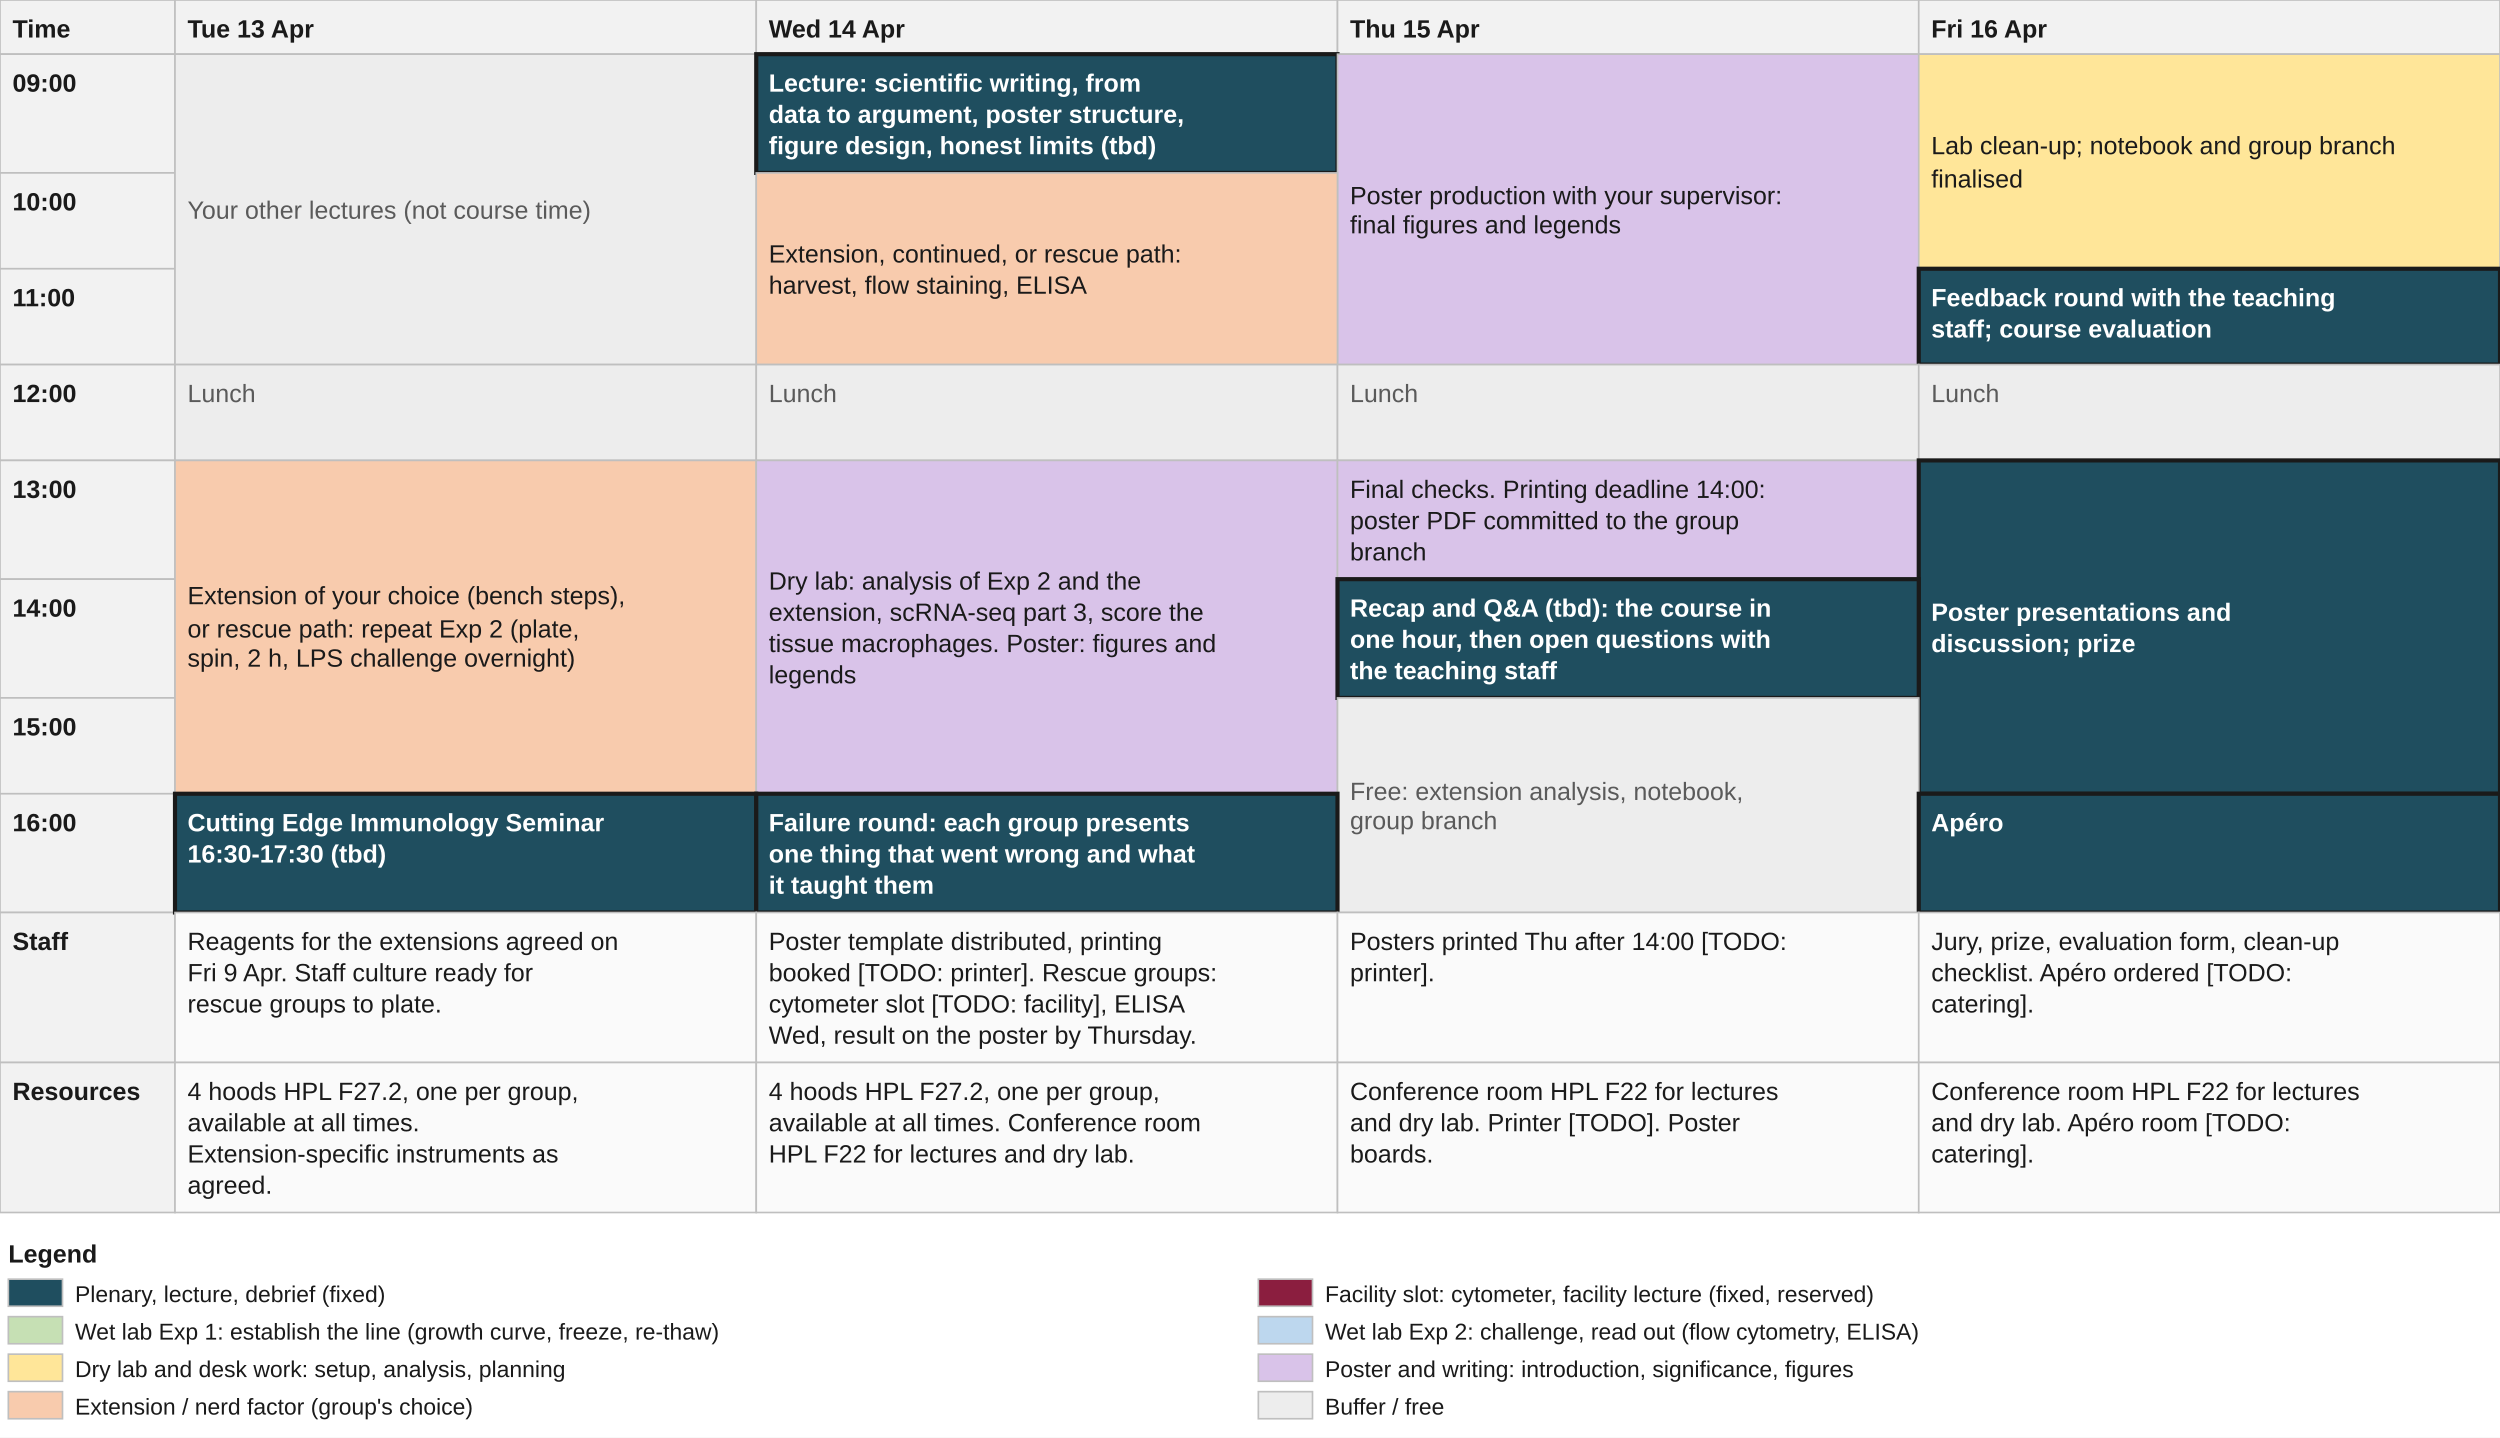
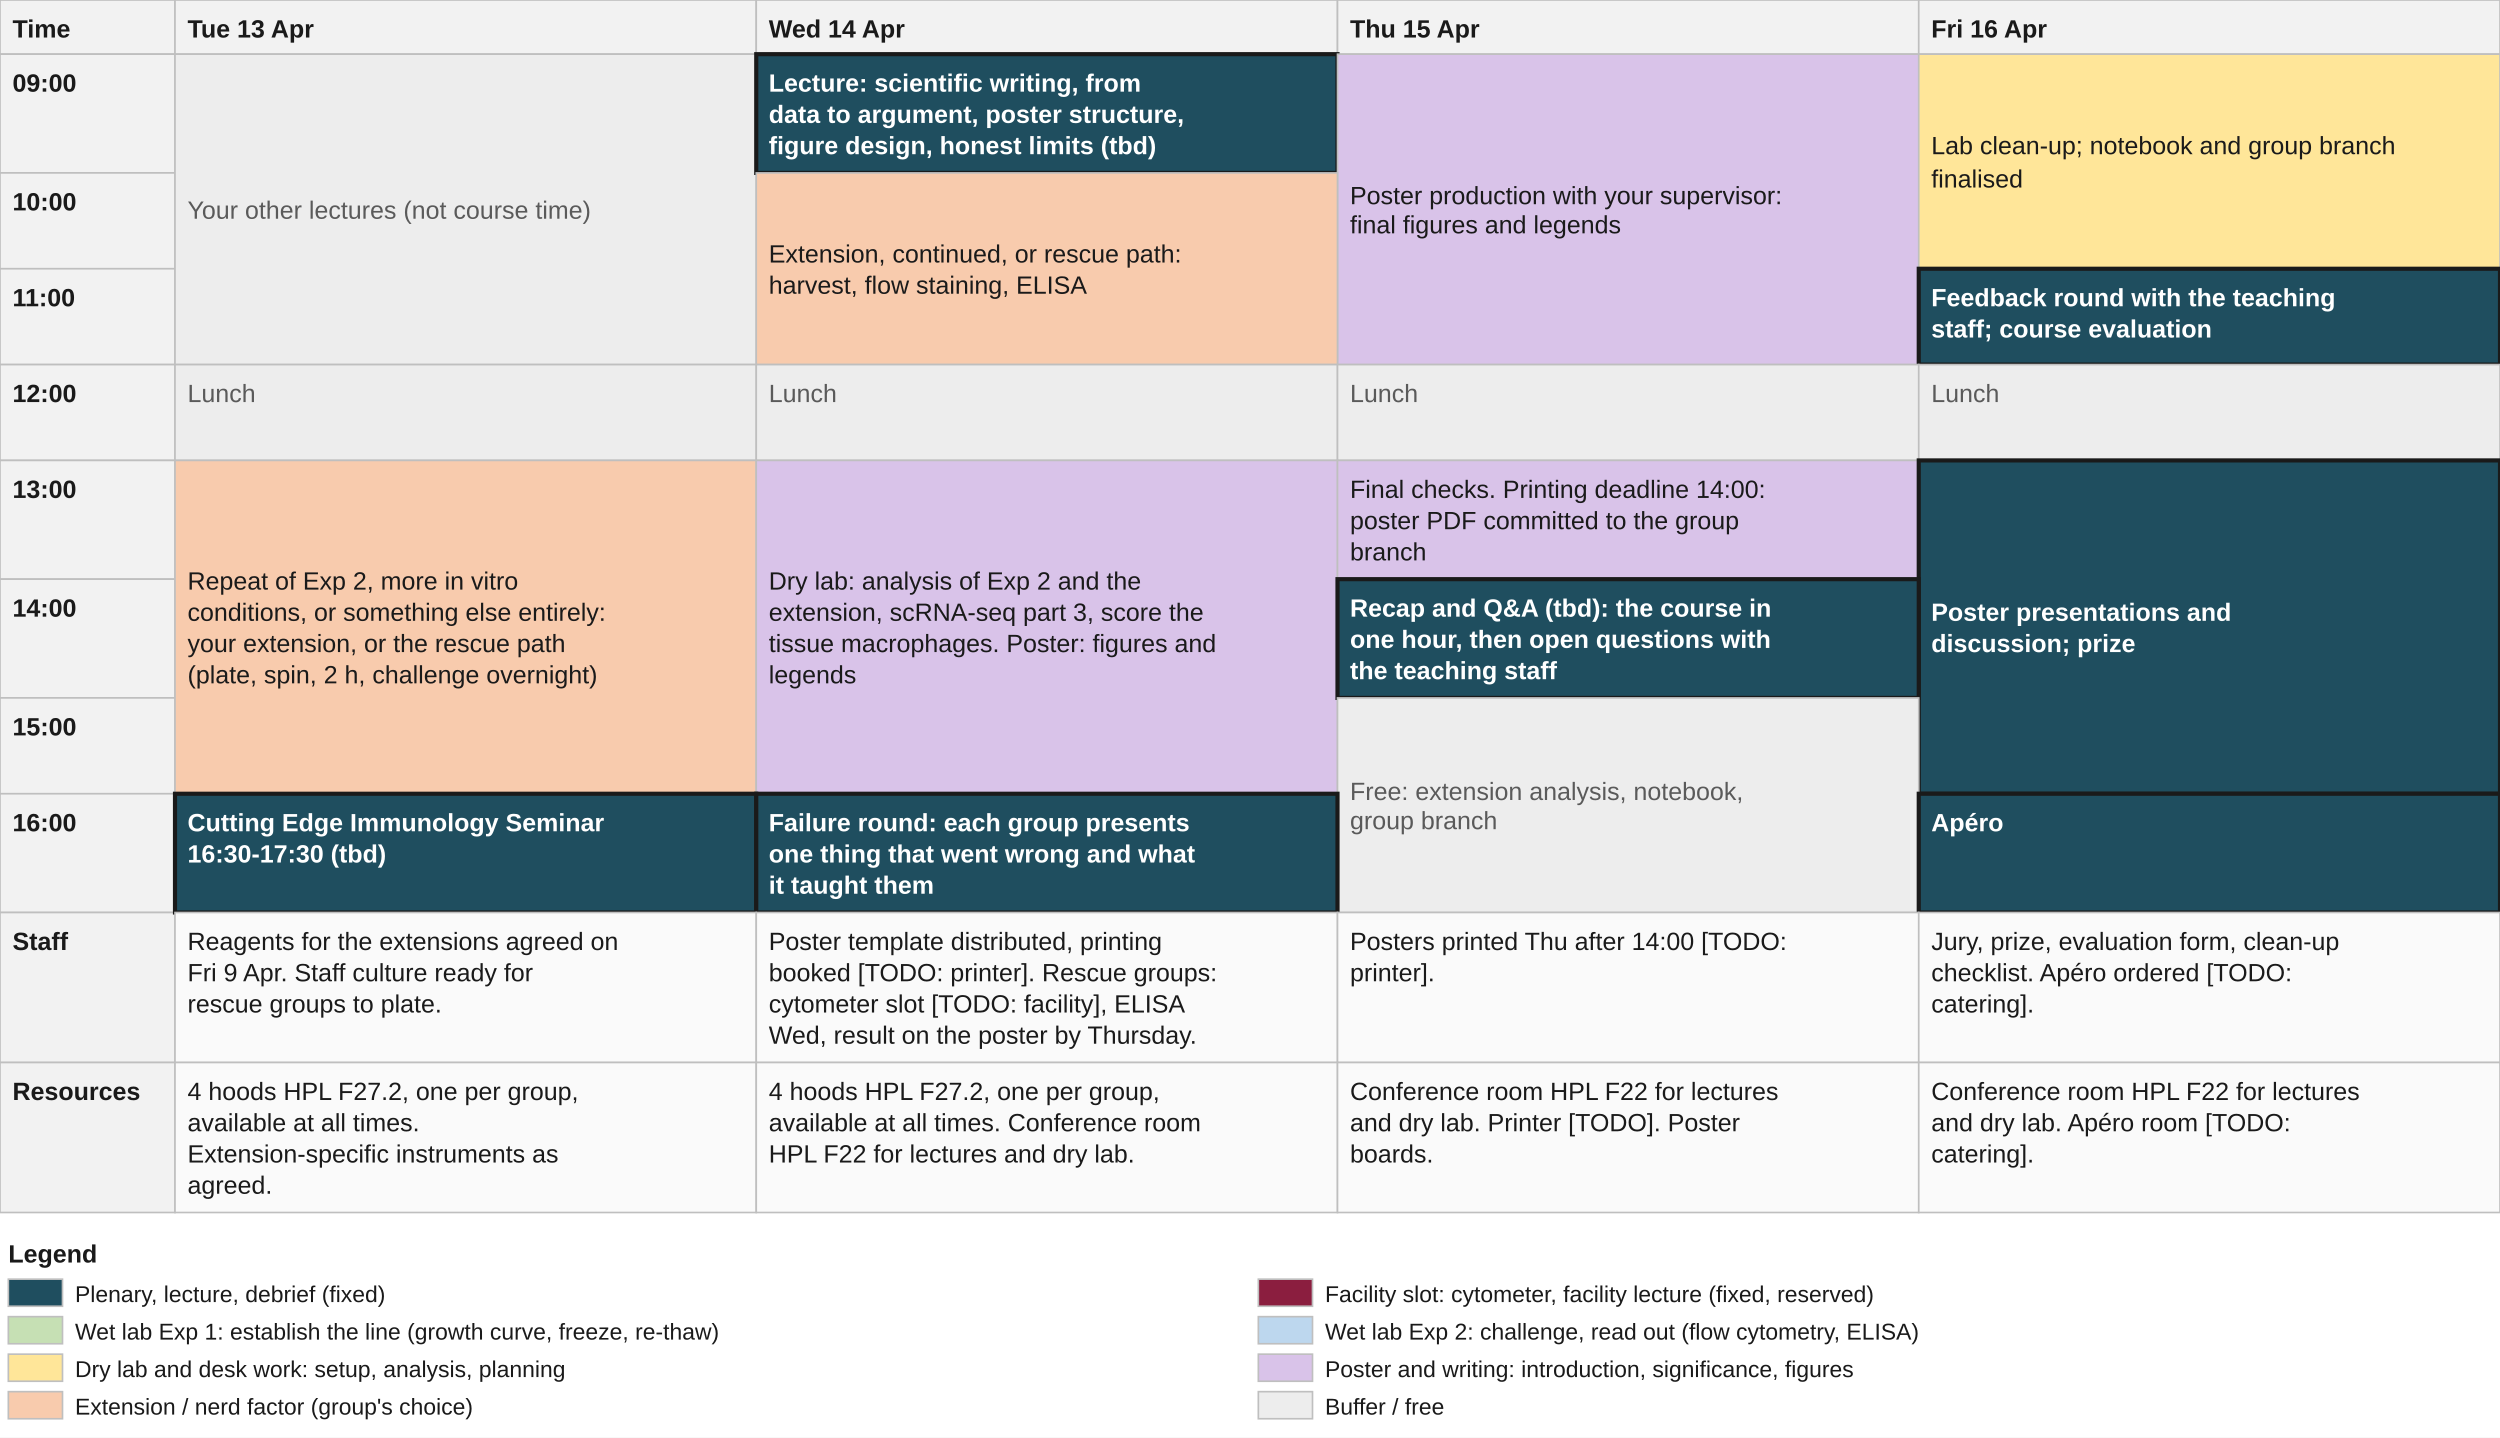
<svg xmlns="http://www.w3.org/2000/svg" viewBox="0 0 1200 690" width="1200" height="690" font-family="Arial, Helvetica, sans-serif">
  <rect x="0" y="0" width="1200" height="690" fill="#ffffff" />
  <rect x="0" y="0" width="84" height="26" fill="#F2F2F2" stroke="#BFBFBF" stroke-width="0.8" />
  <text x="6" y="18" font-size="12" fill="#1A1A1A" font-weight="bold">Time</text>
  <rect x="84.0" y="0" width="279.0" height="26" fill="#F2F2F2" stroke="#BFBFBF" stroke-width="0.8" />
  <text x="90" y="18" font-size="12" fill="#1A1A1A" font-weight="bold">Tue 13 Apr</text>
  <rect x="363.0" y="0" width="279.0" height="26" fill="#F2F2F2" stroke="#BFBFBF" stroke-width="0.8" />
  <text x="369" y="18" font-size="12" fill="#1A1A1A" font-weight="bold">Wed 14 Apr</text>
  <rect x="642.0" y="0" width="279.0" height="26" fill="#F2F2F2" stroke="#BFBFBF" stroke-width="0.8" />
  <text x="648" y="18" font-size="12" fill="#1A1A1A" font-weight="bold">Thu 15 Apr</text>
  <rect x="921.0" y="0" width="279.0" height="26" fill="#F2F2F2" stroke="#BFBFBF" stroke-width="0.8" />
  <text x="927" y="18" font-size="12" fill="#1A1A1A" font-weight="bold">Fri 16 Apr</text>
  <rect x="0" y="26" width="84" height="57" fill="#F2F2F2" stroke="#BFBFBF" stroke-width="0.8" />
  <text x="6" y="44" font-size="12" fill="#1A1A1A" font-weight="bold">09:00</text>
  <rect x="0" y="83" width="84" height="46" fill="#F2F2F2" stroke="#BFBFBF" stroke-width="0.8" />
  <text x="6" y="101" font-size="12" fill="#1A1A1A" font-weight="bold">10:00</text>
  <rect x="0" y="129" width="84" height="46" fill="#F2F2F2" stroke="#BFBFBF" stroke-width="0.8" />
  <text x="6" y="147" font-size="12" fill="#1A1A1A" font-weight="bold">11:00</text>
  <rect x="0" y="175" width="84" height="46" fill="#F2F2F2" stroke="#BFBFBF" stroke-width="0.8" />
  <text x="6" y="193" font-size="12" fill="#1A1A1A" font-weight="bold">12:00</text>
  <rect x="0" y="221" width="84" height="57" fill="#F2F2F2" stroke="#BFBFBF" stroke-width="0.8" />
  <text x="6" y="239" font-size="12" fill="#1A1A1A" font-weight="bold">13:00</text>
  <rect x="0" y="278" width="84" height="57" fill="#F2F2F2" stroke="#BFBFBF" stroke-width="0.8" />
  <text x="6" y="296" font-size="12" fill="#1A1A1A" font-weight="bold">14:00</text>
  <rect x="0" y="335" width="84" height="46" fill="#F2F2F2" stroke="#BFBFBF" stroke-width="0.8" />
  <text x="6" y="353" font-size="12" fill="#1A1A1A" font-weight="bold">15:00</text>
  <rect x="0" y="381" width="84" height="57" fill="#F2F2F2" stroke="#BFBFBF" stroke-width="0.8" />
  <text x="6" y="399" font-size="12" fill="#1A1A1A" font-weight="bold">16:00</text>
  <rect x="0" y="438" width="84" height="72" fill="#F2F2F2" stroke="#BFBFBF" stroke-width="0.8" />
  <text x="6" y="456" font-size="12" fill="#1A1A1A" font-weight="bold">Staff</text>
  <rect x="0" y="510" width="84" height="72" fill="#F2F2F2" stroke="#BFBFBF" stroke-width="0.8" />
  <text x="6" y="528" font-size="12" fill="#1A1A1A" font-weight="bold">Resources</text>
  <rect x="84.0" y="26" width="279.0" height="149" fill="#EDEDED" stroke="#BFBFBF" stroke-width="0.8" />
  <text x="90" y="105" font-size="12" fill="#5A5A5A">Your other lectures (not course time)</text>
  <rect x="363.0" y="26" width="279.0" height="57" fill="#1F4E5F" stroke="#1A1A1A" stroke-width="2" />
  <text x="369" y="44" font-size="12" fill="#FFFFFF" font-weight="bold">Lecture: scientific writing, from</text>
  <text x="369" y="59" font-size="12" fill="#FFFFFF" font-weight="bold">data to argument, poster structure,</text>
  <text x="369" y="74" font-size="12" fill="#FFFFFF" font-weight="bold">figure design, honest limits (tbd)</text>
  <rect x="642.0" y="26" width="279.0" height="149" fill="#D9C3E9" stroke="#BFBFBF" stroke-width="0.8" />
  <text x="648" y="98" font-size="12" fill="#1A1A1A">Poster production with your supervisor:</text>
  <text x="648" y="112" font-size="12" fill="#1A1A1A">final figures and legends</text>
  <rect x="921.0" y="26" width="279.0" height="103" fill="#FFE699" stroke="#BFBFBF" stroke-width="0.8" />
  <text x="927" y="74" font-size="12" fill="#1A1A1A">Lab clean-up; notebook and group branch</text>
  <text x="927" y="90" font-size="12" fill="#1A1A1A">finalised</text>
  <rect x="363.0" y="83" width="279.0" height="92" fill="#F8CBAD" stroke="#BFBFBF" stroke-width="0.8" />
  <text x="369" y="126" font-size="12" fill="#1A1A1A">Extension, continued, or rescue path:</text>
  <text x="369" y="141" font-size="12" fill="#1A1A1A">harvest, flow staining, ELISA</text>
  <rect x="921.0" y="129" width="279.0" height="46" fill="#1F4E5F" stroke="#1A1A1A" stroke-width="2" />
  <text x="927" y="147" font-size="12" fill="#FFFFFF" font-weight="bold">Feedback round with the teaching</text>
  <text x="927" y="162" font-size="12" fill="#FFFFFF" font-weight="bold">staff; course evaluation</text>
  <rect x="84.0" y="175" width="279.0" height="46" fill="#EDEDED" stroke="#BFBFBF" stroke-width="0.8" />
  <text x="90" y="193" font-size="12" fill="#5A5A5A">Lunch</text>
  <rect x="363.0" y="175" width="279.0" height="46" fill="#EDEDED" stroke="#BFBFBF" stroke-width="0.8" />
  <text x="369" y="193" font-size="12" fill="#5A5A5A">Lunch</text>
  <rect x="642.0" y="175" width="279.0" height="46" fill="#EDEDED" stroke="#BFBFBF" stroke-width="0.8" />
  <text x="648" y="193" font-size="12" fill="#5A5A5A">Lunch</text>
  <rect x="921.0" y="175" width="279.0" height="46" fill="#EDEDED" stroke="#BFBFBF" stroke-width="0.8" />
  <text x="927" y="193" font-size="12" fill="#5A5A5A">Lunch</text>
  <rect x="84.0" y="221" width="279.0" height="160" fill="#F8CBAD" stroke="#BFBFBF" stroke-width="0.8" />
-   <text x="90" y="290" font-size="12" fill="#1A1A1A">Extension of your choice (bench steps),</text>
-   <text x="90" y="306" font-size="12" fill="#1A1A1A">or rescue path: repeat Exp 2 (plate,</text>
-   <text x="90" y="320" font-size="12" fill="#1A1A1A">spin, 2 h, LPS challenge overnight)</text>
+   <text x="90" y="283" font-size="12" fill="#1A1A1A">Repeat of Exp 2, more in vitro</text>
+   <text x="90" y="298" font-size="12" fill="#1A1A1A">conditions, or something else entirely:</text>
+   <text x="90" y="313" font-size="12" fill="#1A1A1A">your extension, or the rescue path</text>
+   <text x="90" y="328" font-size="12" fill="#1A1A1A">(plate, spin, 2 h, challenge overnight)</text>
  <rect x="363.0" y="221" width="279.0" height="160" fill="#D9C3E9" stroke="#BFBFBF" stroke-width="0.8" />
  <text x="369" y="283" font-size="12" fill="#1A1A1A">Dry lab: analysis of Exp 2 and the</text>
  <text x="369" y="298" font-size="12" fill="#1A1A1A">extension, scRNA-seq part 3, score the</text>
  <text x="369" y="313" font-size="12" fill="#1A1A1A">tissue macrophages. Poster: figures and</text>
  <text x="369" y="328" font-size="12" fill="#1A1A1A">legends</text>
  <rect x="642.0" y="221" width="279.0" height="57" fill="#D9C3E9" stroke="#BFBFBF" stroke-width="0.8" />
  <text x="648" y="239" font-size="12" fill="#1A1A1A">Final checks. Printing deadline 14:00:</text>
  <text x="648" y="254" font-size="12" fill="#1A1A1A">poster PDF committed to the group</text>
  <text x="648" y="269" font-size="12" fill="#1A1A1A">branch</text>
  <rect x="921.0" y="221" width="279.0" height="160" fill="#1F4E5F" stroke="#1A1A1A" stroke-width="2" />
  <text x="927" y="298" font-size="12" fill="#FFFFFF" font-weight="bold">Poster presentations and</text>
  <text x="927" y="313" font-size="12" fill="#FFFFFF" font-weight="bold">discussion; prize</text>
  <rect x="642.0" y="278" width="279.0" height="57" fill="#1F4E5F" stroke="#1A1A1A" stroke-width="2" />
  <text x="648" y="296" font-size="12" fill="#FFFFFF" font-weight="bold">Recap and Q&amp;A (tbd): the course in</text>
  <text x="648" y="311" font-size="12" fill="#FFFFFF" font-weight="bold">one hour, then open questions with</text>
  <text x="648" y="326" font-size="12" fill="#FFFFFF" font-weight="bold">the teaching staff</text>
  <rect x="642.0" y="335" width="279.0" height="103" fill="#EDEDED" stroke="#BFBFBF" stroke-width="0.8" />
  <text x="648" y="384" font-size="12" fill="#5A5A5A">Free: extension analysis, notebook,</text>
  <text x="648" y="398" font-size="12" fill="#5A5A5A">group branch</text>
  <rect x="84.0" y="381" width="279.0" height="57" fill="#1F4E5F" stroke="#1A1A1A" stroke-width="2" />
  <text x="90" y="399" font-size="12" fill="#FFFFFF" font-weight="bold">Cutting Edge Immunology Seminar</text>
  <text x="90" y="414" font-size="12" fill="#FFFFFF" font-weight="bold">16:30-17:30 (tbd)</text>
  <rect x="363.0" y="381" width="279.0" height="57" fill="#1F4E5F" stroke="#1A1A1A" stroke-width="2" />
  <text x="369" y="399" font-size="12" fill="#FFFFFF" font-weight="bold">Failure round: each group presents</text>
  <text x="369" y="414" font-size="12" fill="#FFFFFF" font-weight="bold">one thing that went wrong and what</text>
  <text x="369" y="429" font-size="12" fill="#FFFFFF" font-weight="bold">it taught them</text>
  <rect x="921.0" y="381" width="279.0" height="57" fill="#1F4E5F" stroke="#1A1A1A" stroke-width="2" />
  <text x="927" y="399" font-size="12" fill="#FFFFFF" font-weight="bold">Apéro</text>
  <rect x="84.0" y="438" width="279.0" height="72" fill="#FAFAFA" stroke="#BFBFBF" stroke-width="0.8" />
  <text x="90" y="456" font-size="12" fill="#1A1A1A">Reagents for the extensions agreed on</text>
  <text x="90" y="471" font-size="12" fill="#1A1A1A">Fri 9 Apr. Staff culture ready for</text>
  <text x="90" y="486" font-size="12" fill="#1A1A1A">rescue groups to plate.</text>
  <rect x="363.0" y="438" width="279.0" height="72" fill="#FAFAFA" stroke="#BFBFBF" stroke-width="0.8" />
  <text x="369" y="456" font-size="12" fill="#1A1A1A">Poster template distributed, printing</text>
  <text x="369" y="471" font-size="12" fill="#1A1A1A">booked [TODO: printer]. Rescue groups:</text>
  <text x="369" y="486" font-size="12" fill="#1A1A1A">cytometer slot [TODO: facility], ELISA</text>
  <text x="369" y="501" font-size="12" fill="#1A1A1A">Wed, result on the poster by Thursday.</text>
  <rect x="642.0" y="438" width="279.0" height="72" fill="#FAFAFA" stroke="#BFBFBF" stroke-width="0.8" />
  <text x="648" y="456" font-size="12" fill="#1A1A1A">Posters printed Thu after 14:00 [TODO:</text>
  <text x="648" y="471" font-size="12" fill="#1A1A1A">printer].</text>
  <rect x="921.0" y="438" width="279.0" height="72" fill="#FAFAFA" stroke="#BFBFBF" stroke-width="0.8" />
  <text x="927" y="456" font-size="12" fill="#1A1A1A">Jury, prize, evaluation form, clean-up</text>
  <text x="927" y="471" font-size="12" fill="#1A1A1A">checklist. Apéro ordered [TODO:</text>
  <text x="927" y="486" font-size="12" fill="#1A1A1A">catering].</text>
  <rect x="84.0" y="510" width="279.0" height="72" fill="#FAFAFA" stroke="#BFBFBF" stroke-width="0.8" />
  <text x="90" y="528" font-size="12" fill="#1A1A1A">4 hoods HPL F27.2, one per group,</text>
  <text x="90" y="543" font-size="12" fill="#1A1A1A">available at all times.</text>
  <text x="90" y="558" font-size="12" fill="#1A1A1A">Extension-specific instruments as</text>
  <text x="90" y="573" font-size="12" fill="#1A1A1A">agreed.</text>
  <rect x="363.0" y="510" width="279.0" height="72" fill="#FAFAFA" stroke="#BFBFBF" stroke-width="0.8" />
  <text x="369" y="528" font-size="12" fill="#1A1A1A">4 hoods HPL F27.2, one per group,</text>
  <text x="369" y="543" font-size="12" fill="#1A1A1A">available at all times. Conference room</text>
  <text x="369" y="558" font-size="12" fill="#1A1A1A">HPL F22 for lectures and dry lab.</text>
  <rect x="642.0" y="510" width="279.0" height="72" fill="#FAFAFA" stroke="#BFBFBF" stroke-width="0.8" />
  <text x="648" y="528" font-size="12" fill="#1A1A1A">Conference room HPL F22 for lectures</text>
  <text x="648" y="543" font-size="12" fill="#1A1A1A">and dry lab. Printer [TODO]. Poster</text>
  <text x="648" y="558" font-size="12" fill="#1A1A1A">boards.</text>
  <rect x="921.0" y="510" width="279.0" height="72" fill="#FAFAFA" stroke="#BFBFBF" stroke-width="0.8" />
  <text x="927" y="528" font-size="12" fill="#1A1A1A">Conference room HPL F22 for lectures</text>
  <text x="927" y="543" font-size="12" fill="#1A1A1A">and dry lab. Apéro room [TODO:</text>
  <text x="927" y="558" font-size="12" fill="#1A1A1A">catering].</text>
  <text x="4" y="606" font-size="12" font-weight="bold" fill="#1A1A1A">Legend</text>
  <rect x="4" y="614" width="26" height="13" fill="#1F4E5F" stroke="#BFBFBF" stroke-width="0.8" />
  <text x="36" y="625" font-size="11" fill="#1A1A1A">Plenary, lecture, debrief (fixed)</text>
  <rect x="604" y="614" width="26" height="13" fill="#8B1E3F" stroke="#BFBFBF" stroke-width="0.8" />
  <text x="636" y="625" font-size="11" fill="#1A1A1A">Facility slot: cytometer, facility lecture (fixed, reserved)</text>
  <rect x="4" y="632" width="26" height="13" fill="#C6E0B4" stroke="#BFBFBF" stroke-width="0.8" />
  <text x="36" y="643" font-size="11" fill="#1A1A1A">Wet lab Exp 1: establish the line (growth curve, freeze, re-thaw)</text>
  <rect x="604" y="632" width="26" height="13" fill="#BDD7EE" stroke="#BFBFBF" stroke-width="0.8" />
  <text x="636" y="643" font-size="11" fill="#1A1A1A">Wet lab Exp 2: challenge, read out (flow cytometry, ELISA)</text>
  <rect x="4" y="650" width="26" height="13" fill="#FFE699" stroke="#BFBFBF" stroke-width="0.8" />
  <text x="36" y="661" font-size="11" fill="#1A1A1A">Dry lab and desk work: setup, analysis, planning</text>
  <rect x="604" y="650" width="26" height="13" fill="#D9C3E9" stroke="#BFBFBF" stroke-width="0.8" />
  <text x="636" y="661" font-size="11" fill="#1A1A1A">Poster and writing: introduction, significance, figures</text>
  <rect x="4" y="668" width="26" height="13" fill="#F8CBAD" stroke="#BFBFBF" stroke-width="0.8" />
  <text x="36" y="679" font-size="11" fill="#1A1A1A">Extension / nerd factor (group's choice)</text>
  <rect x="604" y="668" width="26" height="13" fill="#EDEDED" stroke="#BFBFBF" stroke-width="0.8" />
  <text x="636" y="679" font-size="11" fill="#1A1A1A">Buffer / free</text>
</svg>
